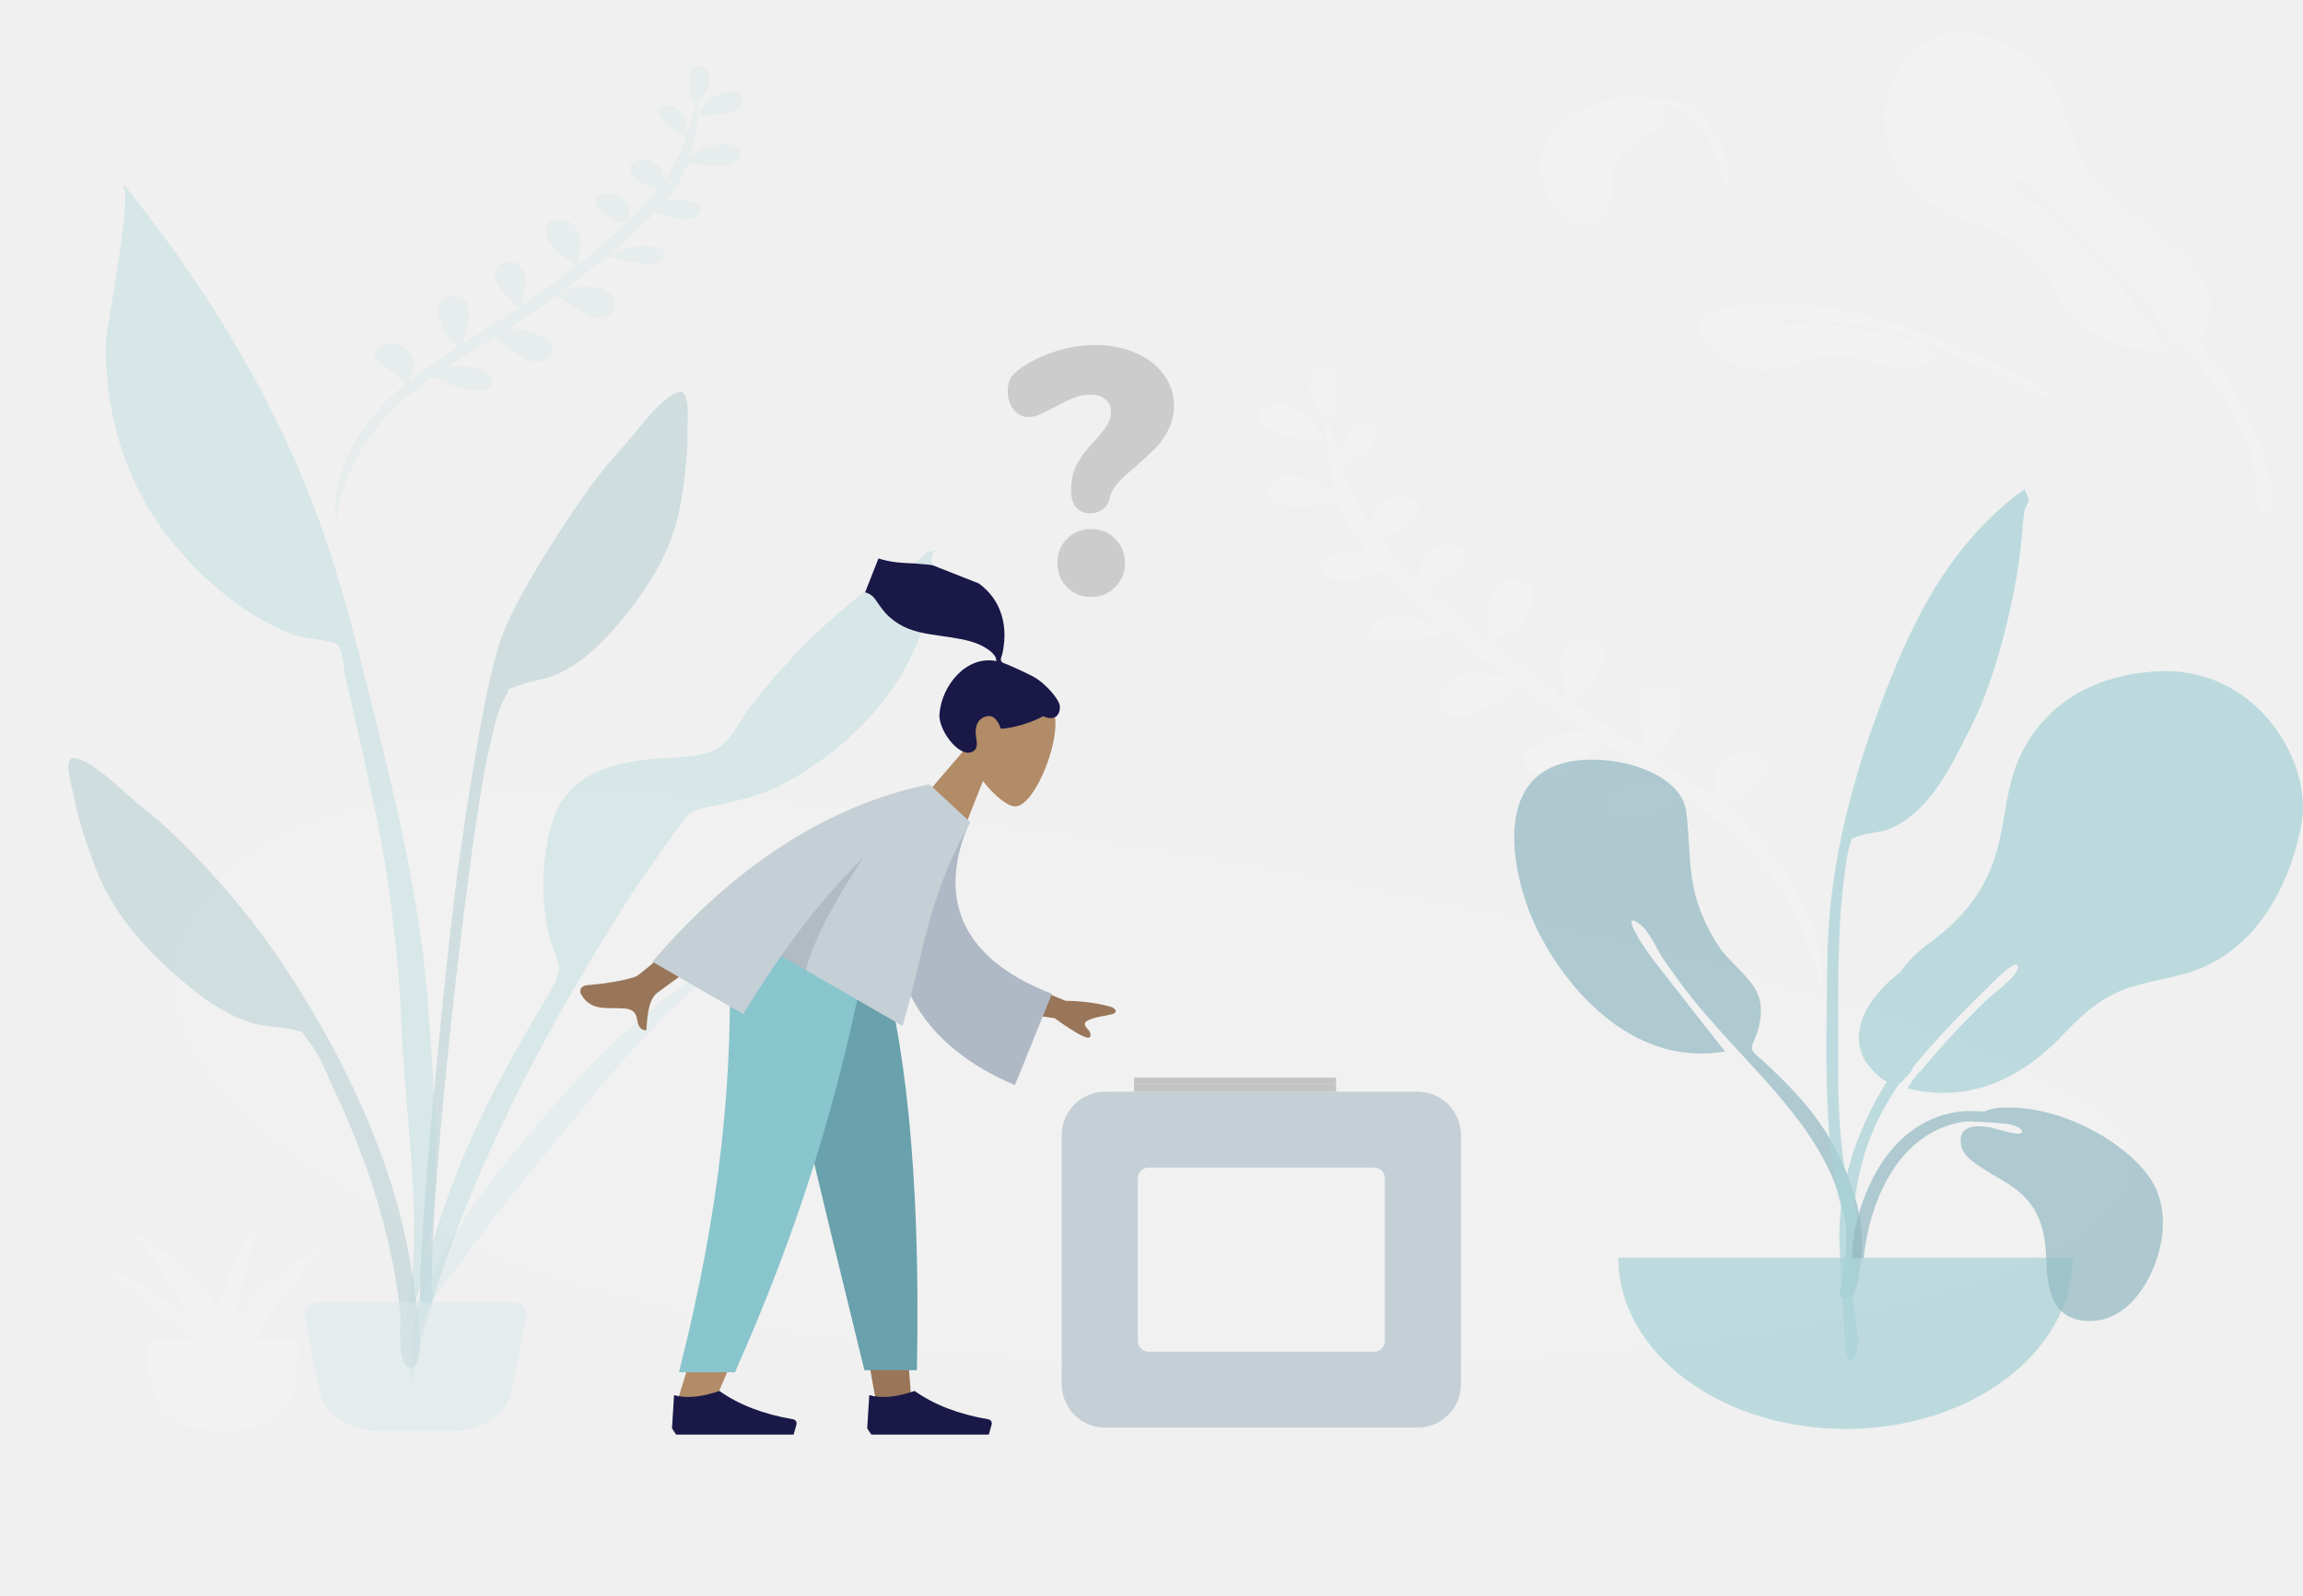
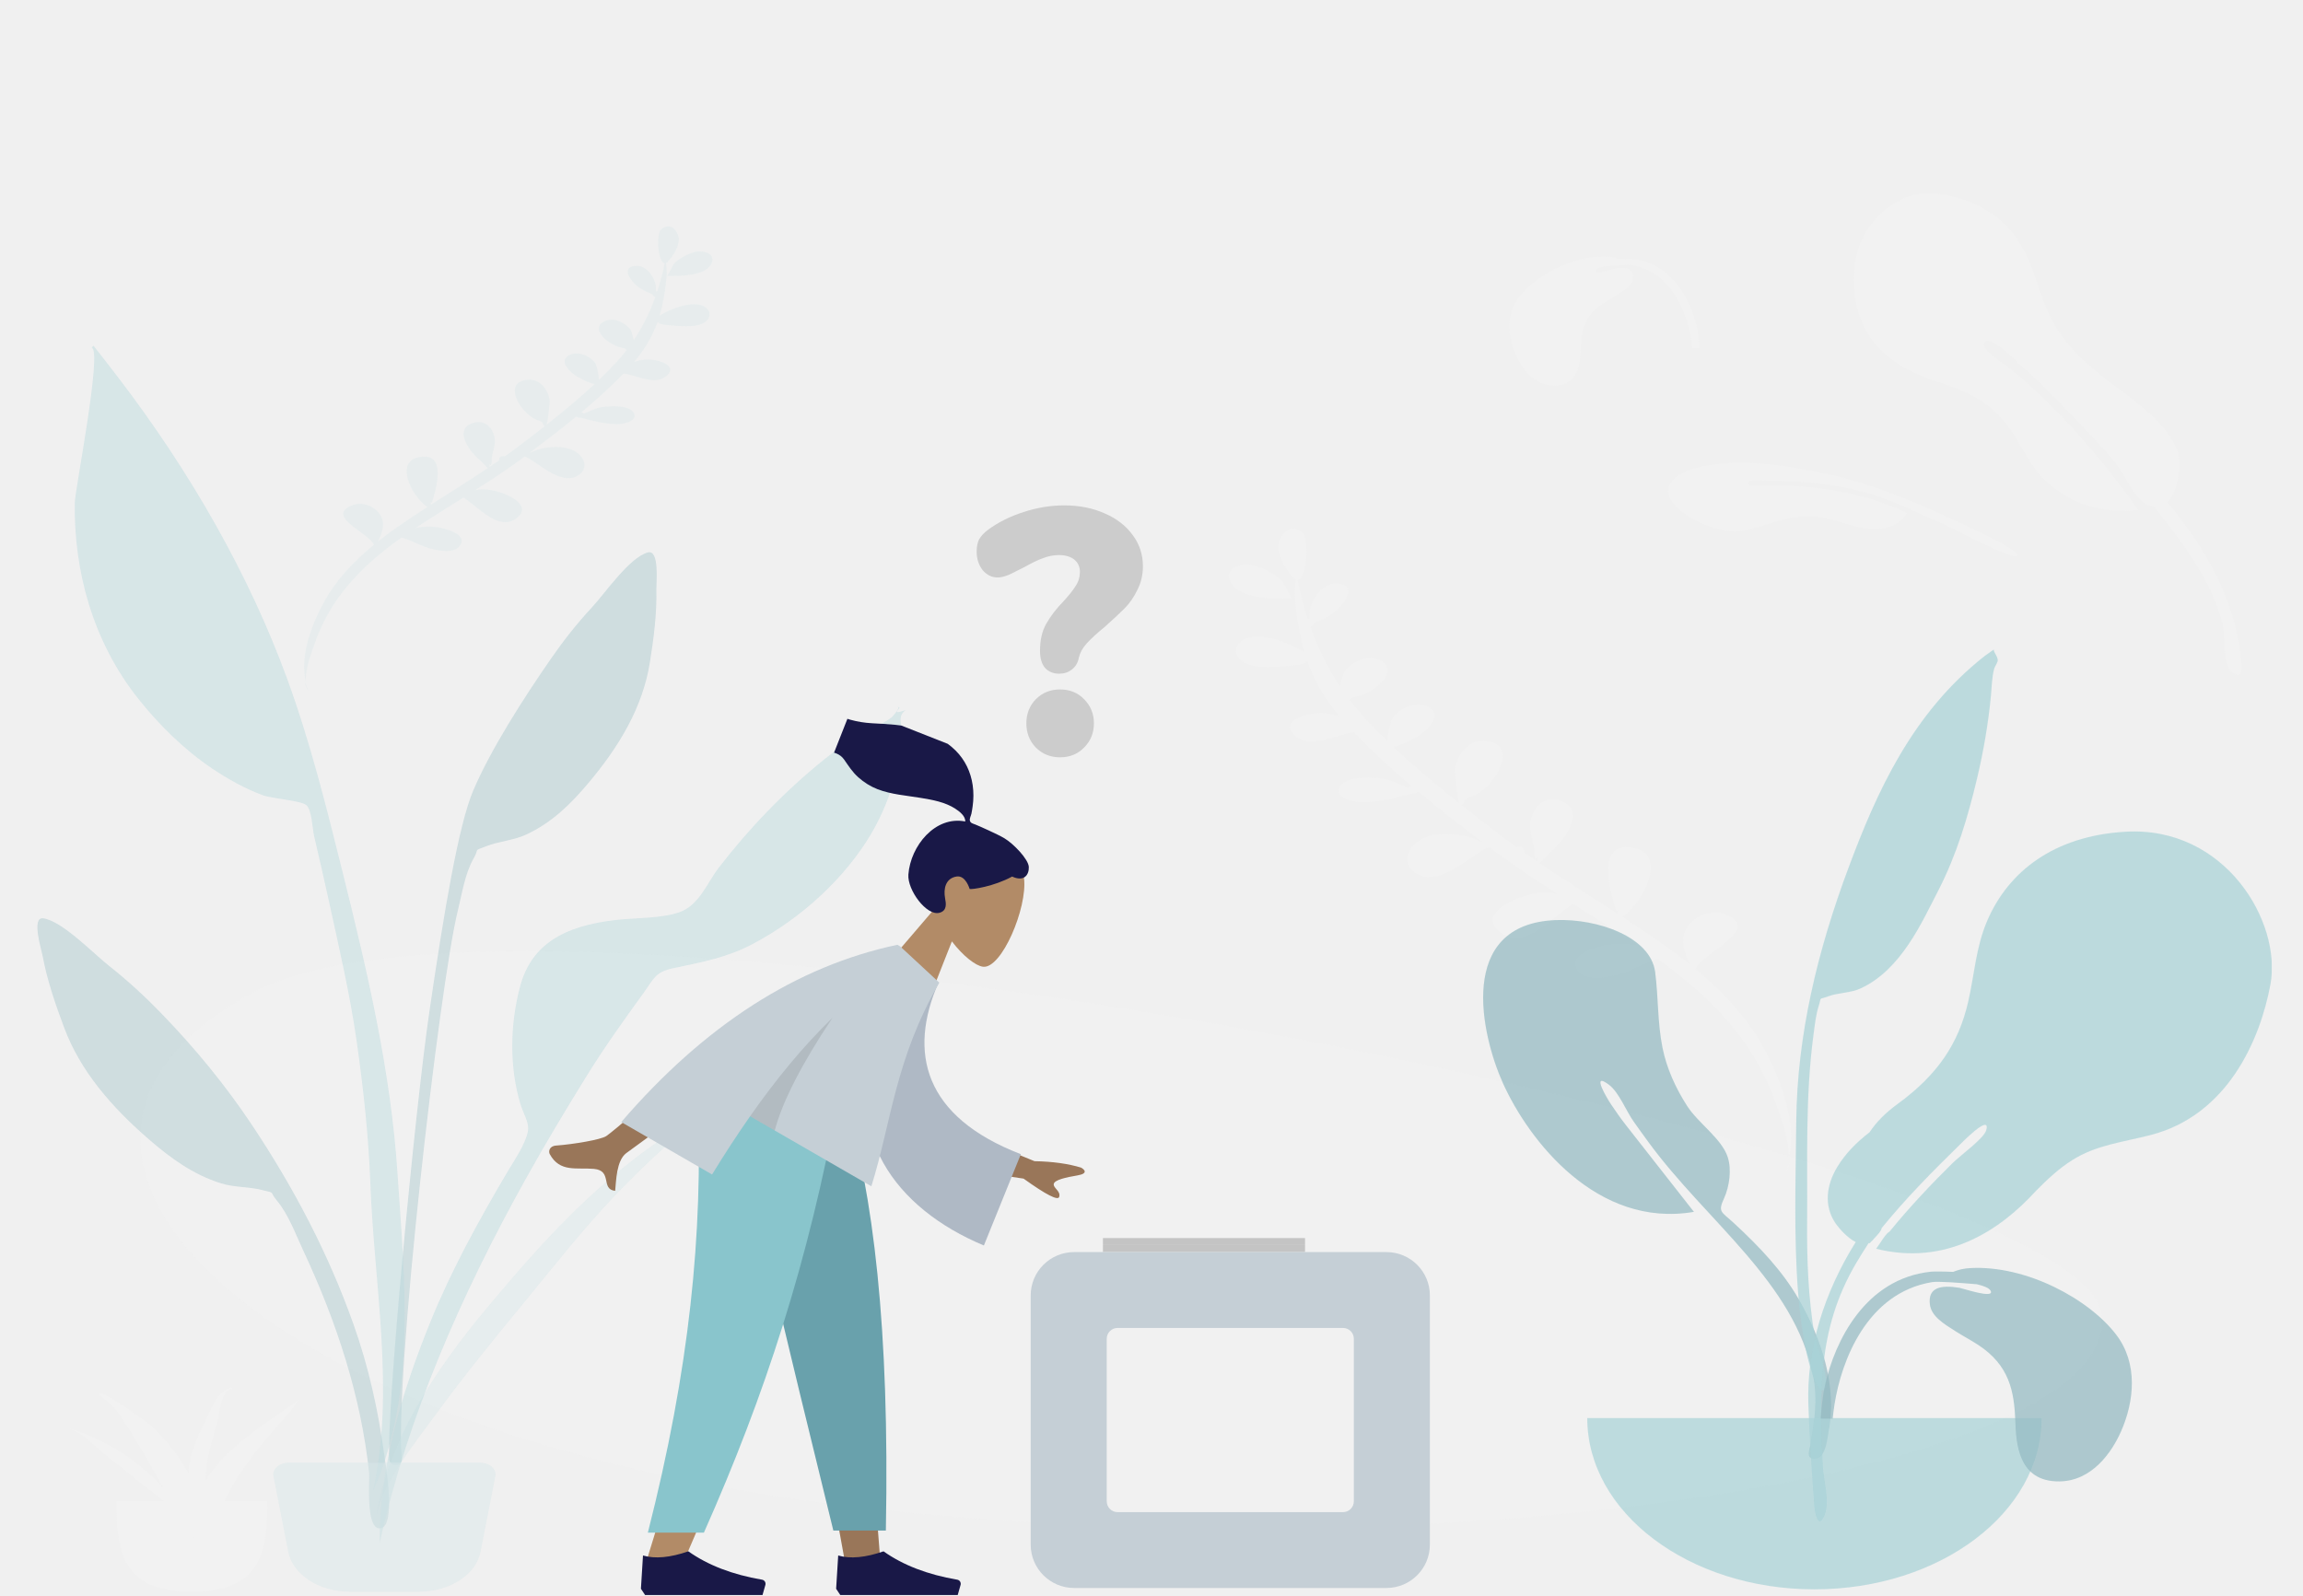
<svg xmlns="http://www.w3.org/2000/svg" width="329" height="228" viewBox="0 0 329 228" fill="none">
-   <g clip-path="url(#clip0)">
+   <g clip-path="url(#clip0)" transform="matrix(1, 0, 0, 1, -4.438671, 22.9183)">
    <g opacity="0.505">
      <path opacity="0.505" fill-rule="evenodd" clip-rule="evenodd" d="M304.619 164.561C308.705 187.609 209.62 202.643 124.335 192.151C39.051 181.659 -0.073 140.689 40.623 118.858C81.319 97.027 300.533 141.513 304.619 164.561Z" fill="#F2F2F2" />
    </g>
    <path fill-rule="evenodd" clip-rule="evenodd" d="M184.152 58.053C181.966 57.236 179.053 58.184 180.268 60.345C181.57 62.658 186.384 62.687 189.102 62.641C188.83 62.63 187.954 60.509 187.654 60.188C186.769 59.242 185.496 58.557 184.152 58.053ZM209.333 99.535C209.884 99.891 209.378 99.568 209.333 99.535V99.535ZM182.047 68.518C180.768 69.255 180.707 70.557 181.751 71.439C182.995 72.487 185.267 72.449 186.963 72.347C187.73 72.301 191.825 72.053 190.854 71.548C190.929 71.569 191.085 71.621 191.252 71.691C191.342 71.939 191.436 72.185 191.534 72.431C191.51 72.441 191.49 72.453 191.464 72.463C191.492 72.454 191.511 72.444 191.536 72.435C192.521 74.889 193.923 77.225 195.759 79.412C195.072 79.208 194.36 79.053 193.639 78.984C191.502 78.781 187.007 80.033 189.397 82.178C191.689 84.235 195.257 82.028 197.858 81.724C200.38 84.379 203.162 86.924 206.077 89.384C205.898 89.426 205.741 89.514 205.651 89.651C204.482 89.203 203.263 88.563 202.181 88.39C200.62 88.14 197.417 87.989 196.237 89.043C194.785 90.339 196.341 91.392 198.057 91.641C200.544 92.001 203.799 91.085 206.192 90.466C206.466 90.502 206.765 90.442 206.943 90.277C206.996 90.264 207.049 90.251 207.101 90.238C210.052 92.686 213.117 95.053 216.163 97.368C216.131 97.367 216.098 97.365 216.065 97.364C215.27 96.971 214.418 96.648 213.494 96.479C211.357 96.086 208.842 96.085 207.108 97.251C205.381 98.412 204.769 100.443 206.556 101.747C210.133 104.357 215.404 98.406 217.208 98.157C220.304 100.485 223.577 102.66 226.902 104.791C226.524 104.704 226.137 104.64 225.737 104.612C222.477 104.376 214.824 107.391 218.825 110.356C222.312 112.941 226.347 107.967 229.157 106.227C232.29 108.213 235.44 110.186 238.502 112.235C236.832 111.901 235.218 111.852 233.428 112.26C231.576 112.682 228.587 113.737 229.758 115.623C230.949 117.541 234.538 116.668 236.407 116.059C237.427 115.727 239.471 114.606 241.266 114.134C246.151 117.612 250.382 121.444 253.586 125.957C255.586 128.775 257.104 131.785 258.172 134.88C258.854 136.855 260.197 140.172 259.928 142.742C261.21 137.597 258.892 131.417 256.395 126.818C254.099 122.589 250.663 118.876 246.638 115.534C247.648 113.243 256.149 109.939 251.067 107.81C248.368 106.685 245.604 108.552 245.014 110.53C244.609 111.889 245.226 113.597 245.882 114.916C244.615 113.897 243.299 112.912 241.943 111.958C240.069 110.641 238.149 109.362 236.212 108.099C239.405 105.836 242.426 99.369 238.145 98.311C231.823 96.754 234.867 105.576 235.308 107.229C235.434 107.234 235.531 107.206 235.603 107.145C235.567 107.296 235.526 107.458 235.476 107.621C231.768 105.216 228.004 102.859 224.364 100.396C224.692 100.214 225.214 99.515 225.623 99.144C226.548 98.305 227.433 97.43 228.079 96.45C229.1 94.9 230.085 92.429 227.378 91.518C224.434 90.525 223.035 93.32 223.014 94.987C223 96.141 223.417 97.236 223.634 98.366C223.701 98.719 223.44 100.308 224.077 99.624C224.047 99.876 224.043 100.059 224.058 100.188C223.404 99.744 222.756 99.295 222.112 98.842C222.141 98.785 222.163 98.723 222.168 98.651C222.203 98.154 221.54 97.962 221.075 98.108C220.225 97.499 219.383 96.882 218.556 96.252C216.803 94.919 215.026 93.548 213.26 92.148C213.643 91.9 213.491 91.556 213.849 91.293C214.207 91.03 214.911 90.885 215.332 90.64C216.389 90.026 217.267 89.131 217.901 88.249C218.948 86.794 220.302 83.74 217.242 83.046C214.089 82.329 212.488 85.269 212.285 87.107C212.246 87.463 212.599 90.672 212.87 91.837C209.603 89.234 206.39 86.534 203.479 83.787C204.362 83.781 206.864 82.417 207.37 82.045C208.604 81.138 210.566 79.132 208.402 78.071C206.478 77.129 204.106 78.493 203.284 79.818C203.148 80.036 202.671 82.067 202.634 82.978C201.429 81.813 200.28 80.641 199.211 79.466C198.498 78.684 197.831 77.882 197.208 77.063C197.358 76.999 197.499 76.887 197.632 76.748C200.842 76.337 204.933 72.561 201.164 71.247C199.369 70.622 197.423 71.912 196.544 72.968C196.363 73.184 196.072 74.27 195.834 75.126C194.041 72.412 192.67 69.539 191.627 66.593C191.906 66.541 192.142 66.38 192.174 66.103C193.732 65.433 194.962 64.875 196.05 63.587C196.725 62.787 197.942 60.959 195.957 60.515C193.373 59.937 191.75 62.913 191.539 64.379C191.514 64.549 191.515 65.044 191.524 65.498C191.434 65.489 191.343 65.49 191.254 65.501C190.661 63.677 190.187 61.83 189.811 59.979C191.221 59.637 191.465 54.051 190.526 53.256C188.427 51.475 186.946 54.048 187.058 55.407C187.191 57.01 188.154 58.468 189.301 59.763C189.424 59.9 189.389 59.893 189.421 59.702C189.438 59.796 189.48 59.866 189.542 59.916C189.483 60.76 189.368 61.624 189.423 62.371C189.582 64.509 189.912 66.66 190.392 68.771C190.508 69.284 190.642 69.793 190.792 70.298C189.658 69.57 188.13 68.923 187.532 68.721C185.98 68.196 183.588 67.629 182.047 68.518ZM260.11 142.75C260.038 143.495 259.86 144.178 259.527 144.741C259.777 144.1 259.968 143.434 260.11 142.75Z" fill="#F2F2F2" />
    <path opacity="0.2" fill-rule="evenodd" clip-rule="evenodd" d="M103.242 13.226C104.803 12.642 106.884 13.319 106.016 14.862C105.086 16.515 101.648 16.535 99.706 16.503C99.901 16.495 100.527 14.979 100.741 14.751C101.373 14.075 102.283 13.585 103.242 13.226ZM85.268 43.338C84.716 43.693 85.223 43.371 85.268 43.338V43.338ZM105.057 20.899C105.99 21.431 106.034 22.373 105.271 23.01C104.362 23.769 102.703 23.742 101.465 23.669C100.905 23.635 97.915 23.458 98.624 23.092C98.57 23.107 98.456 23.145 98.334 23.195C98.268 23.375 98.199 23.553 98.127 23.73C98.145 23.738 98.16 23.746 98.179 23.754C98.158 23.747 98.144 23.74 98.126 23.733C97.406 25.508 96.381 27.198 95.04 28.779C95.541 28.632 96.061 28.52 96.588 28.47C98.148 28.322 101.429 29.226 99.683 30.778C98.008 32.266 95.405 30.672 93.506 30.452C91.663 32.373 89.631 34.214 87.501 35.993C87.632 36.024 87.746 36.087 87.811 36.186C88.665 35.862 89.555 35.399 90.346 35.273C91.486 35.093 93.824 34.982 94.686 35.744C95.745 36.681 94.608 37.443 93.356 37.623C91.54 37.884 89.163 37.223 87.416 36.776C87.216 36.802 86.998 36.758 86.868 36.639C86.829 36.63 86.791 36.62 86.753 36.611C84.597 38.382 82.358 40.094 80.132 41.769C80.156 41.768 80.18 41.767 80.204 41.766C80.785 41.482 81.407 41.248 82.082 41.126C83.642 40.841 85.478 40.839 86.744 41.682C88.005 42.521 88.451 43.989 87.145 44.933C84.532 46.821 80.686 42.519 79.369 42.34C77.108 44.024 74.717 45.598 72.288 47.14C72.564 47.077 72.847 47.031 73.139 47.01C75.519 46.839 81.105 49.016 78.182 51.162C75.635 53.032 72.691 49.436 70.641 48.179C68.352 49.616 66.052 51.043 63.815 52.526C65.034 52.284 66.213 52.248 67.519 52.542C68.872 52.847 71.053 53.609 70.197 54.973C69.327 56.36 66.707 55.73 65.342 55.291C64.598 55.051 63.106 54.241 61.796 53.9C58.227 56.416 55.136 59.188 52.795 62.452C51.333 64.49 50.223 66.668 49.442 68.906C48.943 70.334 47.961 72.733 48.156 74.592C47.222 70.871 48.918 66.402 50.743 63.076C52.422 60.017 54.932 57.331 57.873 54.914C57.136 53.258 50.931 50.871 54.643 49.33C56.614 48.516 58.631 49.865 59.061 51.295C59.356 52.278 58.904 53.513 58.425 54.467C59.35 53.73 60.312 53.016 61.303 52.327C62.672 51.374 64.074 50.448 65.489 49.534C63.159 47.899 60.956 43.224 64.082 42.458C68.699 41.33 66.472 47.709 66.149 48.905C66.058 48.909 65.986 48.889 65.934 48.844C65.96 48.954 65.99 49.071 66.026 49.189C68.735 47.449 71.484 45.743 74.143 43.962C73.904 43.829 73.523 43.325 73.225 43.056C72.55 42.45 71.904 41.817 71.433 41.109C70.688 39.989 69.97 38.202 71.947 37.542C74.097 36.824 75.117 38.844 75.132 40.05C75.141 40.884 74.837 41.676 74.678 42.493C74.628 42.748 74.818 43.897 74.353 43.403C74.375 43.585 74.378 43.717 74.367 43.811C74.844 43.489 75.318 43.164 75.789 42.837C75.767 42.796 75.751 42.751 75.747 42.699C75.722 42.339 76.207 42.201 76.546 42.306C77.167 41.865 77.782 41.419 78.386 40.963C79.666 39.999 80.965 39.007 82.255 37.994C81.975 37.815 82.087 37.566 81.825 37.376C81.564 37.186 81.05 37.081 80.743 36.904C79.971 36.46 79.331 35.813 78.868 35.176C78.104 34.124 77.118 31.916 79.352 31.413C81.655 30.895 82.822 33.02 82.969 34.349C82.998 34.606 82.738 36.926 82.54 37.769C84.926 35.886 87.274 33.933 89.401 31.946C88.756 31.942 86.93 30.956 86.561 30.687C85.66 30.031 84.228 28.581 85.809 27.813C87.214 27.132 88.945 28.117 89.545 29.075C89.644 29.233 89.991 30.701 90.018 31.36C90.898 30.518 91.738 29.67 92.519 28.82C93.04 28.254 93.527 27.674 93.983 27.082C93.873 27.035 93.77 26.954 93.673 26.854C91.33 26.558 88.344 23.828 91.097 22.877C92.408 22.425 93.828 23.357 94.47 24.12C94.601 24.276 94.814 25.061 94.987 25.681C96.297 23.718 97.3 21.64 98.063 19.509C97.859 19.471 97.686 19.355 97.664 19.155C96.526 18.671 95.628 18.268 94.835 17.337C94.342 16.759 93.454 15.437 94.904 15.116C96.791 14.697 97.974 16.849 98.128 17.909C98.146 18.032 98.145 18.389 98.139 18.717C98.204 18.711 98.27 18.711 98.335 18.72C98.769 17.401 99.116 16.064 99.392 14.726C98.363 14.479 98.187 10.44 98.873 9.865C100.406 8.577 101.486 10.436 101.404 11.419C101.306 12.579 100.602 13.633 99.764 14.569C99.674 14.669 99.7 14.664 99.677 14.526C99.664 14.594 99.633 14.644 99.588 14.681C99.631 15.291 99.715 15.916 99.674 16.456C99.557 18.002 99.315 19.557 98.963 21.084C98.878 21.455 98.78 21.823 98.671 22.188C99.499 21.661 100.615 21.193 101.051 21.047C102.185 20.667 103.931 20.256 105.057 20.899ZM47.97 74.445C48.025 74.942 48.187 75.395 48.507 75.767C48.272 75.342 48.096 74.9 47.97 74.445Z" fill="#C1DEE2" />
    <g opacity="0.7">
      <path opacity="0.7" fill-rule="evenodd" clip-rule="evenodd" d="M226.664 108.558C232.734 108.321 240.241 110.993 240.888 115.968C241.359 119.584 241.213 123.189 241.941 126.799C242.523 129.684 243.754 132.453 245.434 135.081C247.048 137.609 250.397 139.76 251.269 142.46C251.824 144.18 251.513 146.6 250.747 148.282C249.816 150.328 250.311 150.166 252.166 151.883C255.802 155.247 259.076 158.697 261.391 162.715C264.725 168.502 266.912 175.267 265.674 181.601C265.517 182.406 265.33 185.293 263.861 185.494C262.221 185.72 262.988 184.069 263.075 183.536C263.633 180.133 264.129 177.158 263.456 173.702C260.858 160.367 248.173 151.581 239.914 140.264C239.46 139.68 238.501 138.29 237.835 137.374C236.783 135.926 235.725 133.172 234.301 132.098C231.618 130.076 234.084 134.141 234.607 134.917C235.268 135.899 235.995 136.942 236.672 137.803C239.771 141.79 243.23 146.142 246.43 150.252C232.589 152.631 222.84 140.081 219.126 131.83C216.066 125.033 212.404 109.14 226.664 108.558Z" fill="#69A1AC" />
      <path opacity="0.7" fill-rule="evenodd" clip-rule="evenodd" d="M308.017 95.935C297.87 96.542 291.356 101.591 288.324 108.654C286.689 112.46 286.502 116.37 285.594 120.281C284.228 126.166 281.288 130.625 275.543 134.818C273.764 136.116 272.452 137.449 271.52 138.876C269.67 140.3 268.059 141.911 266.876 143.881C265.364 146.398 264.936 149.416 266.682 151.925C267.151 152.599 268.322 153.953 269.535 154.568C264.992 161.864 262.495 169.855 262.776 177.835C262.946 182.653 263.258 187.472 263.622 192.283C263.72 193.575 264.278 195.709 265.116 193.542C265.883 191.56 264.921 188.449 264.832 186.379C264.399 176.293 264.029 167.122 269.534 157.699C270.112 156.711 270.724 155.732 271.361 154.76C271.398 154.744 271.433 154.724 271.468 154.705C271.493 154.719 271.515 154.734 271.539 154.748C271.58 154.693 271.636 154.628 271.701 154.555C271.883 154.413 272.043 154.233 272.195 154.032C272.683 153.522 273.236 152.922 273.239 152.594C273.239 152.592 273.237 152.588 273.237 152.585C276.645 148.389 280.549 144.425 284.536 140.538C284.506 140.566 288.861 136.095 288.187 138.568C287.863 139.759 284.66 142.029 283.366 143.291C280.504 146.099 277.143 149.658 274.351 153.098C273.975 153.261 273.444 154.061 273.06 154.657C272.848 154.958 272.65 155.263 272.456 155.528C282.351 157.993 290.049 153.027 295.297 147.25C295.304 147.243 295.309 147.236 295.315 147.23C296.913 145.633 298.549 144.049 300.593 142.787C304.003 140.681 307.655 140.31 311.676 139.274C322.642 136.448 327.304 125.731 328.784 117.779C330.455 108.807 322.283 95.05 308.017 95.935Z" fill="#89C5CC" />
      <path opacity="0.7" fill-rule="evenodd" clip-rule="evenodd" d="M287.974 70.811C277.56 78.985 272.529 90.323 268.545 100.981C264.096 112.885 261.157 124.974 261.044 137.351C260.97 145.482 260.676 153.665 261.306 161.787C261.529 164.672 261.91 167.561 262.517 170.415C262.567 170.65 263.923 177.021 265.221 175.536C265.959 174.692 263.83 168.927 263.67 167.967C262.765 162.558 262.555 157.11 262.599 151.662C262.671 142.693 262.321 133.769 263.526 124.833C263.706 123.499 263.848 122.098 264.268 120.792C264.714 119.405 264.146 120.01 265.599 119.461C267.012 118.927 268.757 119.003 270.222 118.333C276.034 115.675 279.007 108.848 281.321 104.369C283.968 99.246 285.576 93.784 286.861 88.393C287.804 84.432 288.479 80.496 288.861 76.484C288.981 75.22 288.988 73.897 289.318 72.654C289.406 72.319 289.852 71.726 289.835 71.429C289.801 70.8 289.298 70.43 289.257 69.902C288.821 70.198 288.393 70.501 287.974 70.811Z" fill="#89C5CC" />
      <path opacity="0.7" fill-rule="evenodd" clip-rule="evenodd" d="M231.189 179.718C231.189 193.236 245.72 204.194 263.644 204.194C281.569 204.194 296.1 193.236 296.1 179.718" fill="#89C5CC" />
      <path opacity="0.7" fill-rule="evenodd" clip-rule="evenodd" d="M266.249 179.796H264.534C264.653 178.173 264.81 176.553 265.17 174.948C266.545 168.812 270.847 159.798 280.281 158.802C280.629 158.765 281.91 158.759 283.461 158.827C284.196 158.518 285.019 158.33 285.886 158.287C293.919 157.841 302.889 162.728 306.764 167.814C309.887 171.914 309.361 177.298 307.432 181.655C306.14 184.571 303.32 188.73 298.618 188.77C292.736 188.821 292.452 183.338 292.338 180.132C292.187 175.87 291.473 172.158 287.02 169.253C285.982 168.576 284.848 167.981 283.8 167.313C282.158 166.269 280.344 165.199 280.133 163.471C279.841 161.087 281.625 160.658 284.35 161.101C284.814 161.177 289.493 162.76 288.8 161.508C288.589 161.126 287.816 160.823 286.841 160.596C284.318 160.389 281.31 160.149 280.445 160.293C271.11 161.837 267.476 171.588 266.51 177.784C266.406 178.453 266.322 179.124 266.249 179.796Z" fill="#69A1AC" />
    </g>
    <g opacity="0.5">
      <path opacity="0.5" fill-rule="evenodd" clip-rule="evenodd" d="M89.018 63.855C90.887 61.846 94.354 56.743 96.983 56.025C98.677 55.563 98.183 60.346 98.204 61.258C98.286 64.787 97.83 68.293 97.268 71.792C96.254 78.102 92.941 83.722 88.395 89.093C86.057 91.856 83.313 94.653 79.514 96.378C77.765 97.172 75.661 97.305 73.933 97.989C71.922 98.785 73.017 98.141 72.111 99.722C70.852 101.917 70.449 104.748 69.867 107.09C67.192 117.841 60.718 174.67 61.84 185.605C61.94 186.574 60.148 186.806 60.058 185.622C59.583 179.349 63.697 135.902 65.773 121.694C67.849 107.486 69.95 94.933 72.056 90.018C74.612 84.054 79.227 76.882 83.068 71.321C84.853 68.737 86.798 66.242 89.018 63.855Z" fill="#69A1AC" />
      <path opacity="0.5" fill-rule="evenodd" clip-rule="evenodd" d="M102.886 133.54C107.747 130.848 113.01 135.928 108.611 138.621C106.178 140.109 103.636 139.579 102.205 138.339C101.275 139.193 100.406 140.087 99.57 140.841C97.024 143.14 94.618 145.493 92.318 147.902C87.54 152.906 83.446 158.192 79.165 163.381C74.94 168.503 70.749 173.651 66.92 178.903C63.676 183.352 59.353 188.587 58.242 193.465C59.927 183.12 66.321 173.176 73.936 164.056C81.488 155.011 90.155 145.133 101.848 137.995C100.658 136.675 100.625 134.791 102.886 133.54Z" fill="#C1DEE2" />
      <path opacity="0.5" fill-rule="evenodd" clip-rule="evenodd" d="M10.632 108.31C13.352 108.711 17.798 113.353 20.04 115.121C22.706 117.223 25.123 119.463 27.403 121.81C32.309 126.861 36.697 132.232 40.429 137.833C46.512 146.963 51.386 156.336 54.922 166.278C57.087 172.364 58.489 178.672 59.32 184.937C59.477 186.118 61.119 195.226 58.753 195.471C56.624 195.692 57.282 188.555 57.179 187.585C56.018 176.632 52.541 165.975 47.705 155.652C46.651 153.403 45.672 150.649 43.987 148.625C42.774 147.168 43.979 147.676 41.847 147.124C40.016 146.65 37.93 146.766 36.055 146.186C31.982 144.926 28.721 142.481 25.863 140.021C20.307 135.241 15.905 130.07 13.61 123.945C12.337 120.549 11.168 117.133 10.518 113.632C10.351 112.727 8.88 108.052 10.632 108.31Z" fill="#69A1AC" />
      <path opacity="0.5" fill-rule="evenodd" clip-rule="evenodd" d="M21.368 31.087C31.616 44.49 40.038 59.213 45.475 74.126C48.77 83.161 51.074 92.432 53.363 101.636C56.907 115.888 60.26 130.139 61.214 144.644C62.173 159.233 64.07 176.06 57.736 190.112C60.9 175.845 57.888 160.66 57.354 146.305C57.099 139.453 56.361 132.667 55.392 125.854C54.452 119.246 52.915 112.668 51.485 106.112C50.788 102.918 50.056 99.73 49.311 96.543C49.089 95.593 48.995 92.771 48.195 92.122C47.39 91.468 43.284 91.202 41.994 90.722C39.398 89.756 36.956 88.383 34.795 86.933C30.652 84.153 27.047 80.521 24.202 76.941C17.62 68.656 14.989 58.546 15.121 48.951C15.147 47.088 19.12 27.028 17.524 26.752C17.62 26.667 17.711 26.579 17.797 26.488C19.005 28.013 20.19 29.549 21.368 31.087Z" fill="#89C5CC" />
      <path opacity="0.5" fill-rule="evenodd" clip-rule="evenodd" d="M131.976 79.427C132.134 79.255 133.163 78.059 132.645 78.135C133.7 77.98 131.194 79.454 133.823 78.549C132.575 79.439 133.295 80.594 133.312 81.79C133.339 83.733 132.908 85.66 132.423 87.561C131.656 90.566 130.514 93.488 128.856 96.283C125.243 102.374 119.108 108.238 111.824 112.046C108.228 113.926 104.704 114.566 100.603 115.432C98.012 115.979 97.807 116.989 96.432 118.885C93.569 122.833 90.758 126.767 88.233 130.849C85.219 135.723 82.292 140.602 79.532 145.562C70.232 162.268 62.664 179.576 58.689 197.488C58.591 186.933 61.829 176.061 65.913 166C68.889 158.67 72.762 151.604 76.893 144.609C77.894 142.914 79.411 140.735 79.836 138.864C80.133 137.553 79.223 136.292 78.807 134.911C77.182 129.534 77.299 123.51 78.725 118.104C80.298 112.143 84.846 109.376 92.54 108.532C95.354 108.223 98.931 108.336 101.511 107.431C104.322 106.446 105.482 103.207 107.08 101.128C111.374 95.543 116.475 90.187 122.332 85.481C123.954 84.178 125.699 82.976 127.549 81.862C128.716 81.159 131.181 80.293 131.976 79.427Z" fill="#89C5CC" />
      <path opacity="0.5" fill-rule="evenodd" clip-rule="evenodd" d="M45.7 186.088H73.006C74.234 186.088 75.229 186.839 75.229 187.765C75.229 187.846 75.221 187.928 75.205 188.009L73.095 198.802C72.451 202.092 68.708 204.529 64.298 204.529H54.408C49.999 204.529 46.255 202.092 45.612 198.802L43.501 188.009C43.322 187.093 44.161 186.241 45.376 186.106C45.483 186.094 45.592 186.088 45.7 186.088Z" fill="#C1DEE2" />
    </g>
    <path fill-rule="evenodd" clip-rule="evenodd" d="M21.082 191.606C21.082 198.743 21.829 204.529 31.854 204.529C41.878 204.529 42.625 198.743 42.625 191.606" fill="#F2F2F2" />
    <path fill-rule="evenodd" clip-rule="evenodd" d="M34.836 187.152C34.468 187.632 34.14 188.12 33.851 188.616C33.841 187.595 33.916 186.566 34.12 185.522C34.47 183.736 35.004 181.958 35.506 180.183C35.866 178.908 35.844 176.617 37.212 175.6C37.588 175.381 37.678 175.812 37.678 175.999C37.683 176.038 37.677 175.235 37.313 175.375C35.147 176.219 34.446 178.871 33.752 180.199C32.741 182.137 31.88 184.118 31.526 186.134C31.436 186.644 31.387 187.153 31.376 187.661C31.303 187.525 31.233 187.388 31.157 187.253C29.907 185.042 28.221 182.885 26.117 180.896C25.599 180.406 19.088 175.577 18.579 176.316C18.629 176.423 18.734 176.512 18.895 176.583C18.904 176.591 18.904 176.587 18.899 176.575C19.281 177.04 20.369 177.76 20.707 178.168C21.559 179.195 22.222 180.285 22.895 181.355C24.317 183.614 25.636 185.897 26.915 188.184C27.213 188.717 27.523 189.246 27.84 189.774C24.576 186.224 20.221 183 14.227 181.155C16.274 181.941 17.617 183.418 18.999 184.55C20.667 185.915 22.423 187.243 24.094 188.606C26.064 190.214 28.383 191.908 30.279 193.688C32.115 196.595 33.899 199.505 35 202.561C34.549 201.505 34.965 200.046 34.887 198.938C34.826 198.056 34.689 197.181 34.502 196.308C34.734 196.702 34.933 197.096 35.024 197.463C34.941 196.848 34.846 196.237 34.744 195.629C35.006 195.06 35.264 194.529 35.437 194.092C36.329 191.848 37.39 189.643 38.835 187.494C40.172 185.506 41.706 183.543 43.378 181.64C44.158 180.753 44.948 179.869 45.733 178.984C46.248 178.404 46.737 177.476 47.453 176.921C42.826 180.111 37.771 183.325 34.836 187.152Z" fill="#F2F2F2" />
    <path fill-rule="evenodd" clip-rule="evenodd" d="M315.499 41.519C314.173 38.182 311.059 35.571 307.826 33.178C301.533 28.52 298.148 25.639 295.905 18.825C294.586 14.818 293.244 10.571 289.06 7.664C286.014 5.546 280.771 3.767 276.697 5.283C270.429 8.105 268.746 13.894 269.378 19.078C270.162 25.504 274.141 29.465 281.787 31.832C286.095 33.165 288.959 34.924 291.297 37.988C293.168 40.439 294.259 43.507 296.609 45.729C300.123 49.05 304.521 50.526 309.942 49.974C304.865 42.929 298.932 35.818 291.777 29.887C291.108 29.29 287.157 27.008 287.954 25.991C288.832 24.872 292.887 29.076 292.858 29.05C294.938 30.851 296.862 32.763 298.751 34.694C298.746 34.696 298.741 34.697 298.736 34.699C300.681 36.681 302.611 38.692 304.504 40.728C305.269 41.589 306.015 42.461 306.728 43.355C307.775 44.667 309.436 48.391 311.149 49.198C311.516 49.37 311.854 49.467 312.171 49.507C313.34 50.95 314.477 52.405 315.559 53.877C318.383 57.721 320.808 61.78 321.92 66.121C322.245 67.388 322.015 72.126 323.162 73.041C325.258 74.714 324.644 71.493 324.519 70.52C323.478 62.469 319.645 55.609 314.08 48.84C315.789 47.156 316.036 42.87 315.499 41.519Z" fill="#F2F2F2" />
    <path fill-rule="evenodd" clip-rule="evenodd" d="M243.696 45.409C245.906 43.445 251.219 43.112 254.469 43.243C258.49 43.406 262.619 44.144 266.445 45.036C272.746 46.507 278.869 49.19 284.419 51.786C285.088 52.099 293.328 55.836 292.599 56.492C291.876 57.142 283.787 52.703 281.984 51.938C278.138 50.305 274.61 48.373 270.369 47.295C265.979 46.178 261.335 45.736 256.718 45.766C256.126 45.77 254.193 45.459 254.151 46.12C254.11 46.767 257.308 46.429 257.872 46.433C260.202 46.449 262.545 46.614 264.841 46.919C269.144 47.489 273.188 48.638 276.873 50.4C275.845 52.203 273.38 53.034 270.795 52.583C268.56 52.193 266.382 51.231 264.194 50.953C262.687 50.762 261.178 50.876 259.716 51.196C255.862 52.041 253.639 53.771 249.401 52.568C246.078 51.624 240.522 48.233 243.696 45.409Z" fill="#F2F2F2" />
    <path fill-rule="evenodd" clip-rule="evenodd" d="M246.196 26.823H247.241C247.168 25.823 247.073 24.824 246.848 23.834C246.008 20.125 243.38 14.677 237.616 14.075C237.403 14.053 236.621 14.049 235.673 14.091C235.224 13.903 234.721 13.79 234.191 13.764C229.284 13.494 223.803 16.448 221.436 19.522C219.528 22 219.849 25.255 221.028 27.887C221.817 29.65 223.54 32.163 226.413 32.188C230.007 32.219 230.18 28.904 230.25 26.967C230.342 24.391 230.778 22.147 233.499 20.392C234.133 19.983 234.826 19.623 235.466 19.22C236.469 18.588 237.577 17.942 237.707 16.897C237.885 15.457 236.795 15.197 235.13 15.465C234.846 15.51 231.988 16.467 232.411 15.711C232.541 15.48 233.012 15.297 233.608 15.16C235.149 15.035 236.987 14.89 237.516 14.976C243.219 15.91 245.439 21.803 246.029 25.548C246.096 25.972 246.149 26.397 246.196 26.823H246.196Z" fill="#F2F2F2" />
    <rect x="162" y="155" width="28.871" height="0.994" fill="#C4C4C4" />
    <path fill-rule="evenodd" clip-rule="evenodd" d="M109.053 134L119.92 171.498L125.032 199.653H130.162L125.041 134H109.053Z" fill="#997659" />
    <path fill-rule="evenodd" clip-rule="evenodd" d="M104.17 134C104.928 153.48 104.629 164.105 104.459 165.875C104.29 167.645 103.326 179.498 96.761 200.247H102.097C110.791 180.342 113.827 168.489 114.824 165.875C115.821 163.261 118.766 152.636 123.066 134H104.17Z" fill="#B28B67" />
    <path fill-rule="evenodd" clip-rule="evenodd" d="M108.82 134C111.647 146.903 116.536 167.5 123.487 195.791H130.99C131.545 166.753 129.187 147.642 125.104 134H108.82Z" fill="#69A1AC" />
    <path fill-rule="evenodd" clip-rule="evenodd" d="M104.132 134C104.874 153.48 102.95 172.672 96.988 196.094H104.994C113.705 176.486 119.948 157.389 124.215 134H104.132Z" fill="#89C5CC" />
    <path fill-rule="evenodd" clip-rule="evenodd" d="M96 204.109L96.294 199.356C98.018 199.86 100.177 199.662 102.772 198.761C105.561 200.74 109.073 202.091 113.307 202.815L113.307 202.815C113.63 202.87 113.847 203.177 113.792 203.5C113.788 203.521 113.784 203.542 113.778 203.563L113.371 205H102.772H96.589L96 204.109Z" fill="#191847" />
    <path fill-rule="evenodd" clip-rule="evenodd" d="M123.887 204.109L124.181 199.356C125.905 199.86 128.064 199.662 130.658 198.761C133.448 200.74 136.96 202.091 141.193 202.815L141.193 202.815C141.516 202.87 141.734 203.177 141.678 203.5C141.675 203.521 141.67 203.542 141.664 203.563L141.257 205H130.658H124.476L123.887 204.109Z" fill="#191847" />
    <g clip-path="url(#clip1)">
      <path fill-rule="evenodd" clip-rule="evenodd" d="M137.907 106.982C137.112 104.656 136.951 102.126 138.062 99.8C141.262 93.099 150.241 98.392 150.733 102.604C151.225 106.817 147.525 115.553 144.872 115.225C143.814 115.094 142.008 113.681 140.421 111.603L137.914 117.961L132.945 112.777L137.907 106.982Z" fill="#B28B67" />
      <path fill-rule="evenodd" clip-rule="evenodd" d="M147.916 96.862C146.965 96.293 144.272 95.099 143.767 94.9C143.444 94.773 143.065 94.709 142.991 94.337C142.93 94.032 143.15 93.644 143.214 93.343C143.289 92.994 143.34 92.64 143.389 92.287C143.529 91.281 143.538 90.276 143.392 89.271C143.118 87.386 142.304 85.672 140.952 84.329C139.459 82.846 137.495 81.867 135.499 81.261C133.363 80.613 131.22 80.559 129.012 80.432C126.907 80.312 124.862 79.784 123.032 78.717C121.189 77.641 120.127 75.991 118.87 74.328C117.584 72.625 115.914 71.184 113.85 70.55C111.923 69.958 109.895 70.052 107.941 70.475C106.114 70.872 104.462 71.564 103.142 72.935C101.723 74.409 100.962 76.342 101.541 78.368C102.38 81.305 105.358 83.153 108.049 84.147C109.606 84.722 111.233 85.037 112.893 85.099C115.107 85.18 117.244 84.682 119.434 84.457C120.461 84.352 121.487 84.337 122.514 84.44C123.511 84.54 124.441 84.772 125.039 85.635C125.672 86.548 126.22 87.416 127.061 88.163C127.868 88.879 128.791 89.466 129.799 89.855C131.76 90.61 133.927 90.76 135.987 91.1C137.667 91.377 139.455 91.698 140.907 92.641C141.513 93.034 142.366 93.69 142.334 94.469C138.043 93.617 134.515 97.957 134.208 102.044C134.042 104.249 136.799 107.99 138.63 107.519C139.79 107.22 139.581 106.145 139.451 105.438C139.2 104.084 139.518 102.597 141.072 102.335C142.413 102.11 142.941 104.108 142.963 104.115C143.27 104.209 146.418 103.766 149.029 102.338C150.737 103.132 151.458 102.081 151.412 100.972C151.367 99.863 149.23 97.647 147.916 96.862Z" fill="#191847" />
    </g>
    <path fill-rule="evenodd" clip-rule="evenodd" d="M157.888 156H202.5C205.928 156 208.707 158.773 208.707 162.194V197.806C208.707 201.227 205.928 204 202.5 204H157.888C154.46 204 151.681 201.227 151.681 197.806V162.194C151.681 158.773 154.46 156 157.888 156ZM164.095 166.839C163.238 166.839 162.543 167.532 162.543 168.387V191.613C162.543 192.468 163.238 193.161 164.095 193.161H196.293C197.15 193.161 197.845 192.468 197.845 191.613V168.387C197.845 167.532 197.15 166.839 196.293 166.839H164.095Z" fill="#C5CFD6" />
    <rect x="162" y="154" width="28.871" height="0.994" fill="#C4C4C4" />
    <path d="M155.762 73.35C154.895 73.35 154.212 73.067 153.712 72.5C153.245 71.933 153.012 71.133 153.012 70.1C153.012 68.533 153.312 67.233 153.912 66.2C154.512 65.133 155.345 64.05 156.412 62.95C157.178 62.117 157.745 61.4 158.112 60.8C158.512 60.2 158.712 59.533 158.712 58.8C158.712 58.067 158.445 57.483 157.912 57.05C157.378 56.617 156.645 56.4 155.712 56.4C154.945 56.4 154.178 56.55 153.412 56.85C152.678 57.117 151.845 57.517 150.912 58.05L149.712 58.65C148.578 59.283 147.662 59.6 146.962 59.6C146.128 59.6 145.412 59.25 144.812 58.55C144.245 57.817 143.962 56.933 143.962 55.9C143.962 55.2 144.078 54.617 144.312 54.15C144.578 53.683 144.995 53.233 145.562 52.8C147.062 51.7 148.762 50.85 150.662 50.25C152.595 49.617 154.528 49.3 156.462 49.3C158.628 49.3 160.562 49.683 162.262 50.45C163.962 51.183 165.295 52.217 166.262 53.55C167.228 54.85 167.712 56.333 167.712 58C167.712 59.233 167.445 60.367 166.912 61.4C166.412 62.433 165.795 63.317 165.062 64.05C164.328 64.783 163.378 65.667 162.212 66.7C161.112 67.6 160.262 68.383 159.662 69.05C159.095 69.683 158.728 70.35 158.562 71.05C158.428 71.783 158.095 72.35 157.562 72.75C157.062 73.15 156.462 73.35 155.762 73.35ZM155.862 85.3C154.495 85.3 153.345 84.833 152.412 83.9C151.512 82.967 151.062 81.817 151.062 80.45C151.062 79.083 151.512 77.933 152.412 77C153.345 76.067 154.495 75.6 155.862 75.6C157.262 75.6 158.412 76.067 159.312 77C160.245 77.933 160.712 79.083 160.712 80.45C160.712 81.817 160.245 82.967 159.312 83.9C158.412 84.833 157.262 85.3 155.862 85.3Z" fill="#CCCCCC" />
    <g clip-path="url(#clip2)">
      <path fill-rule="evenodd" clip-rule="evenodd" d="M141.71 138.701L152.223 143.009C154.796 143.057 157.012 143.363 158.871 143.927C159.339 144.18 159.977 144.769 158.361 145.044C156.746 145.318 155.06 145.68 154.975 146.275C154.891 146.871 156.011 147.278 155.75 148.118C155.576 148.678 153.881 147.807 150.664 145.503L140.952 144.053L141.71 138.701ZM109.785 123.26L115.181 126.403C101.594 136.242 94.493 141.401 93.878 141.88C92.494 142.958 92.466 145.799 92.318 147.25C90.201 147.027 91.982 144.356 89.29 144.112C86.833 143.889 84.42 144.662 82.973 141.995C82.795 141.667 82.86 140.856 83.876 140.78C86.408 140.591 90.278 139.935 91.044 139.426C92.088 138.732 98.335 133.343 109.785 123.26Z" fill="#997659" />
      <path fill-rule="evenodd" clip-rule="evenodd" d="M134.439 114.766L138.511 117.491C134.14 127.469 136.4 136.671 150.275 142.008L144.993 155.058C132.226 149.723 124.532 138.975 129.789 124.936C131.15 121.302 132.705 117.6 134.439 114.766Z" fill="#AFB9C5" />
      <path fill-rule="evenodd" clip-rule="evenodd" d="M133.056 112.336L138.628 117.5C132.297 128.467 131.772 137.493 128.919 146.597L111.594 136.594C109.741 139.239 107.938 142.016 106.162 144.912L93.189 137.423C105.105 123.574 118.253 115.129 132.635 112.088L133.055 112.331L133.056 112.336Z" fill="#C5CFD6" />
      <path fill-rule="evenodd" clip-rule="evenodd" d="M123.36 122.527C118.969 129.103 116.22 134.47 115.115 138.627L111.594 136.594C115.264 131.354 119.128 126.631 123.36 122.527L123.36 122.527Z" fill="black" fill-opacity="0.1" />
    </g>
  </g>
  <defs>
    <clipPath id="clip0">
      <rect width="329" height="228" fill="white" />
    </clipPath>
    <clipPath id="clip1">
      <rect width="47" height="36" fill="white" transform="translate(126.205 78) rotate(21.5181)" />
    </clipPath>
    <clipPath id="clip2">
      <rect width="73" height="53" fill="white" transform="translate(103.55 95.2958) rotate(30)" />
    </clipPath>
  </defs>
</svg>
